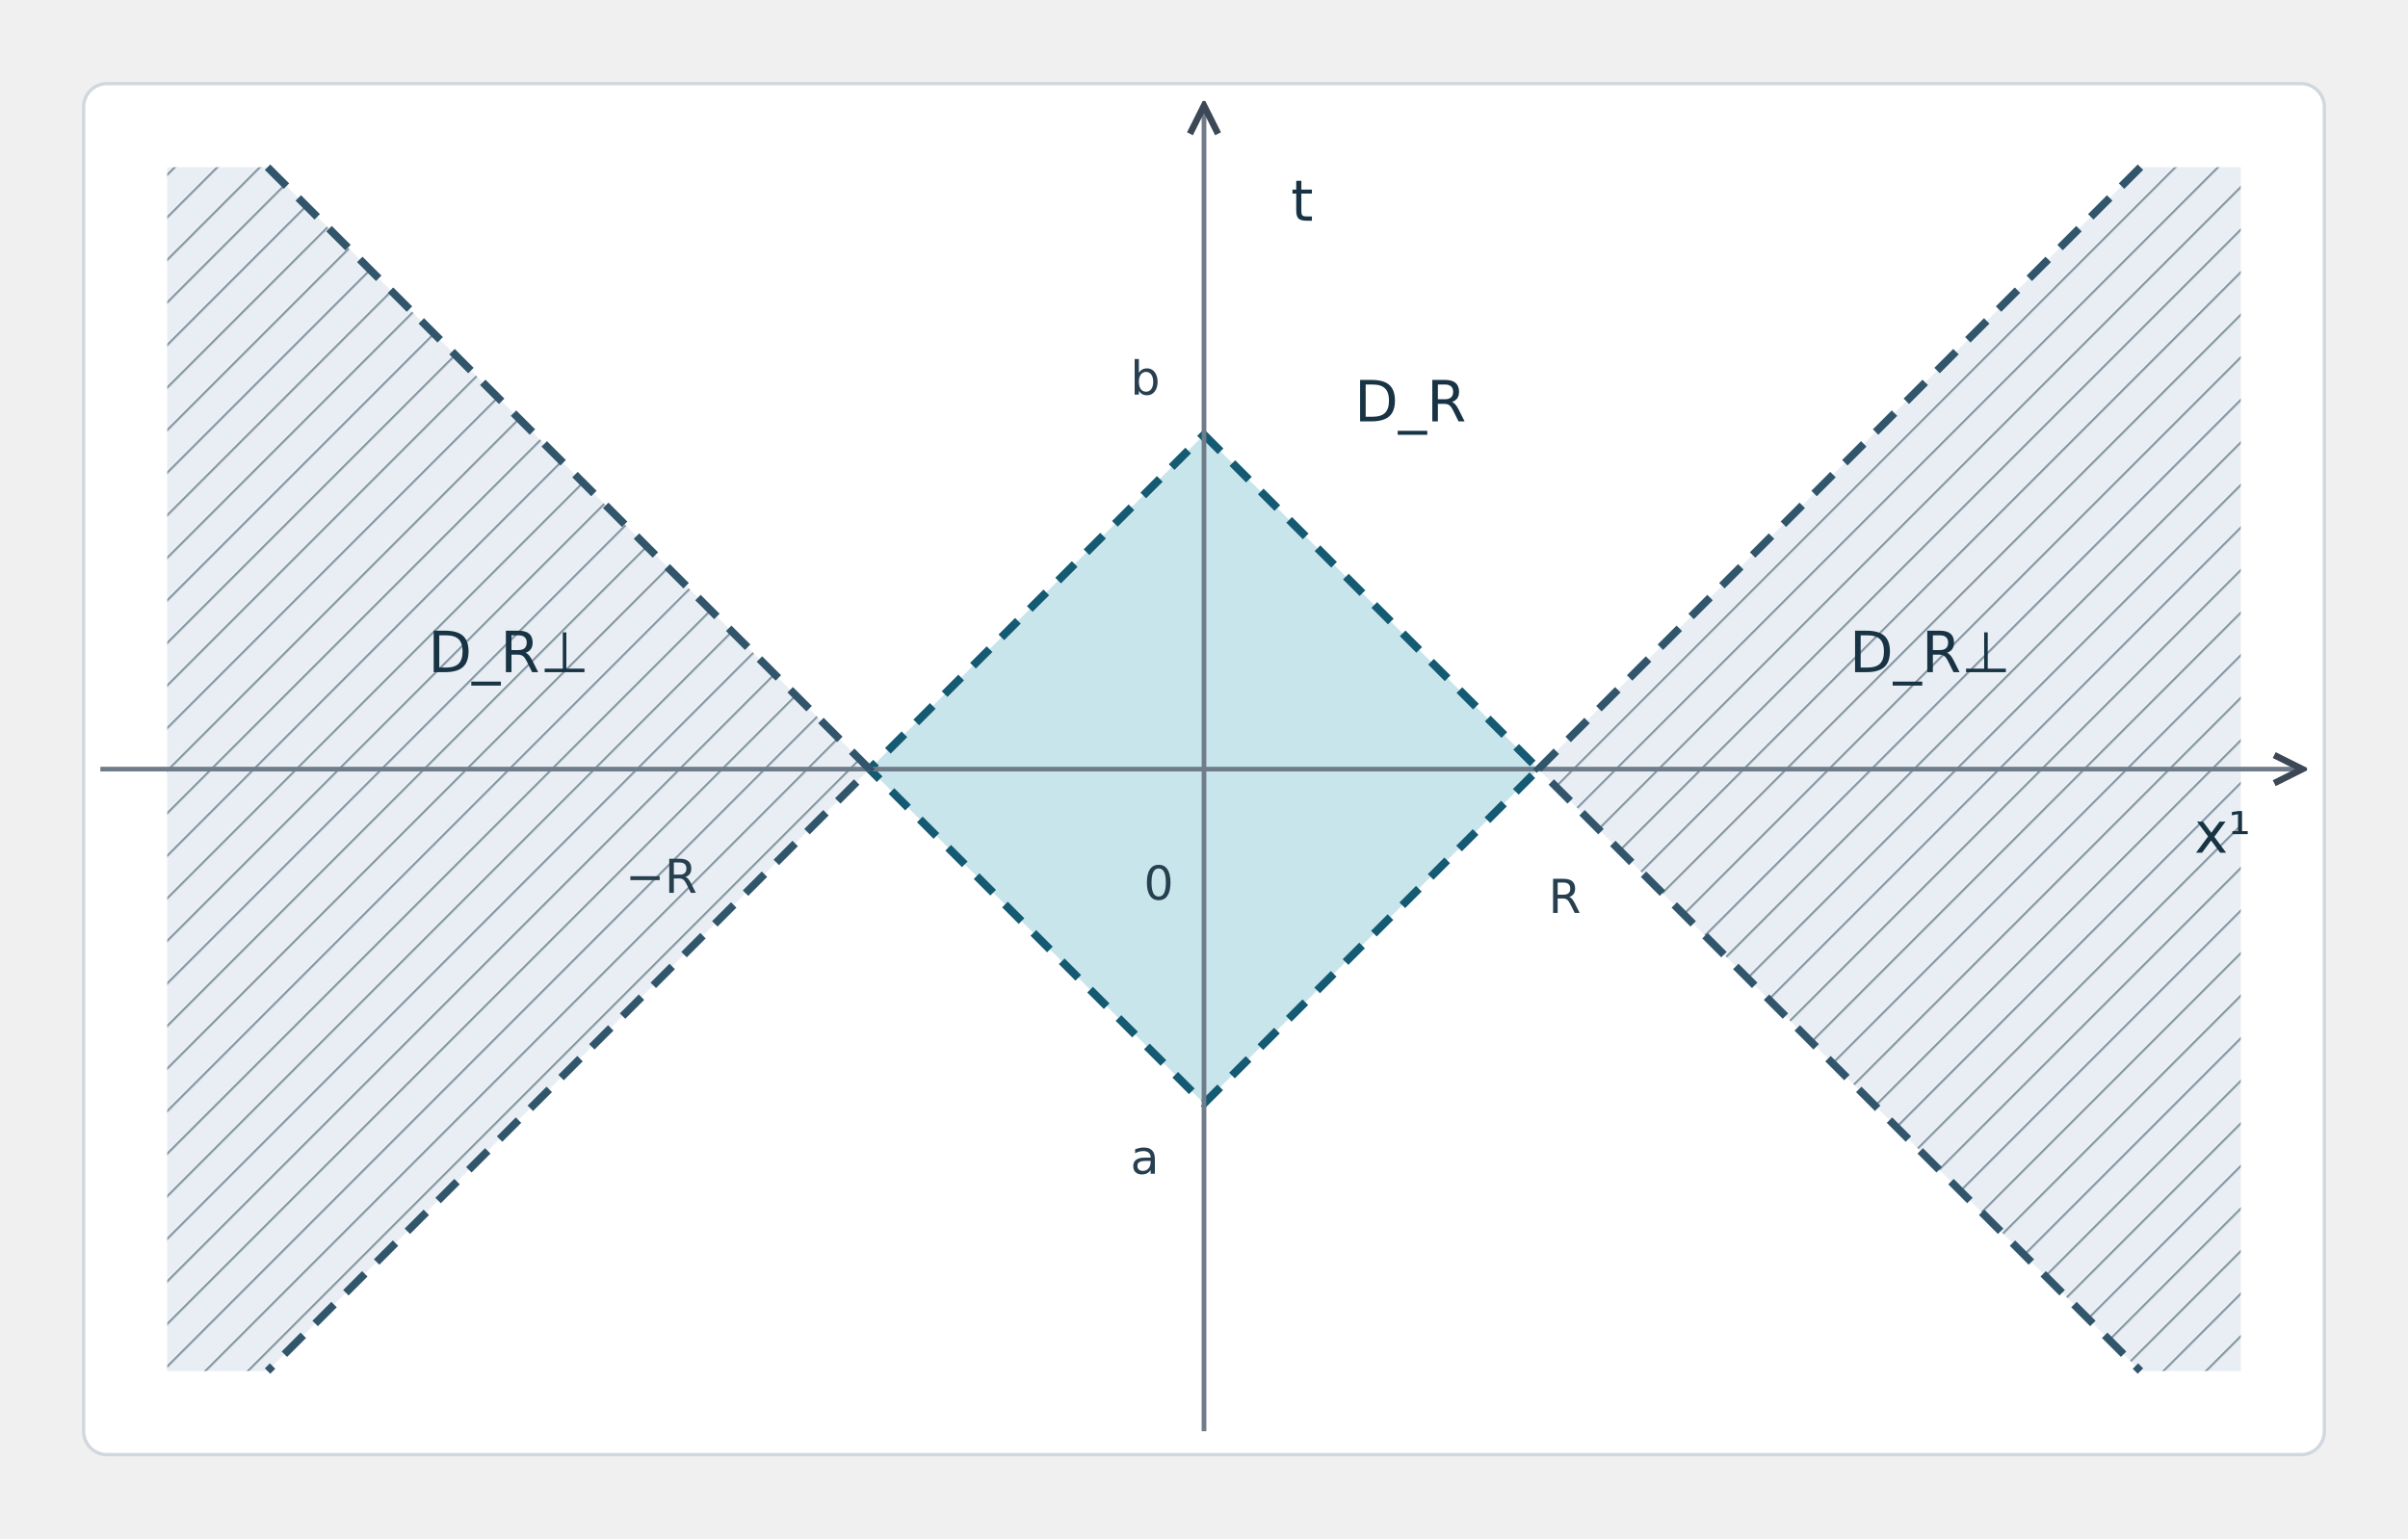
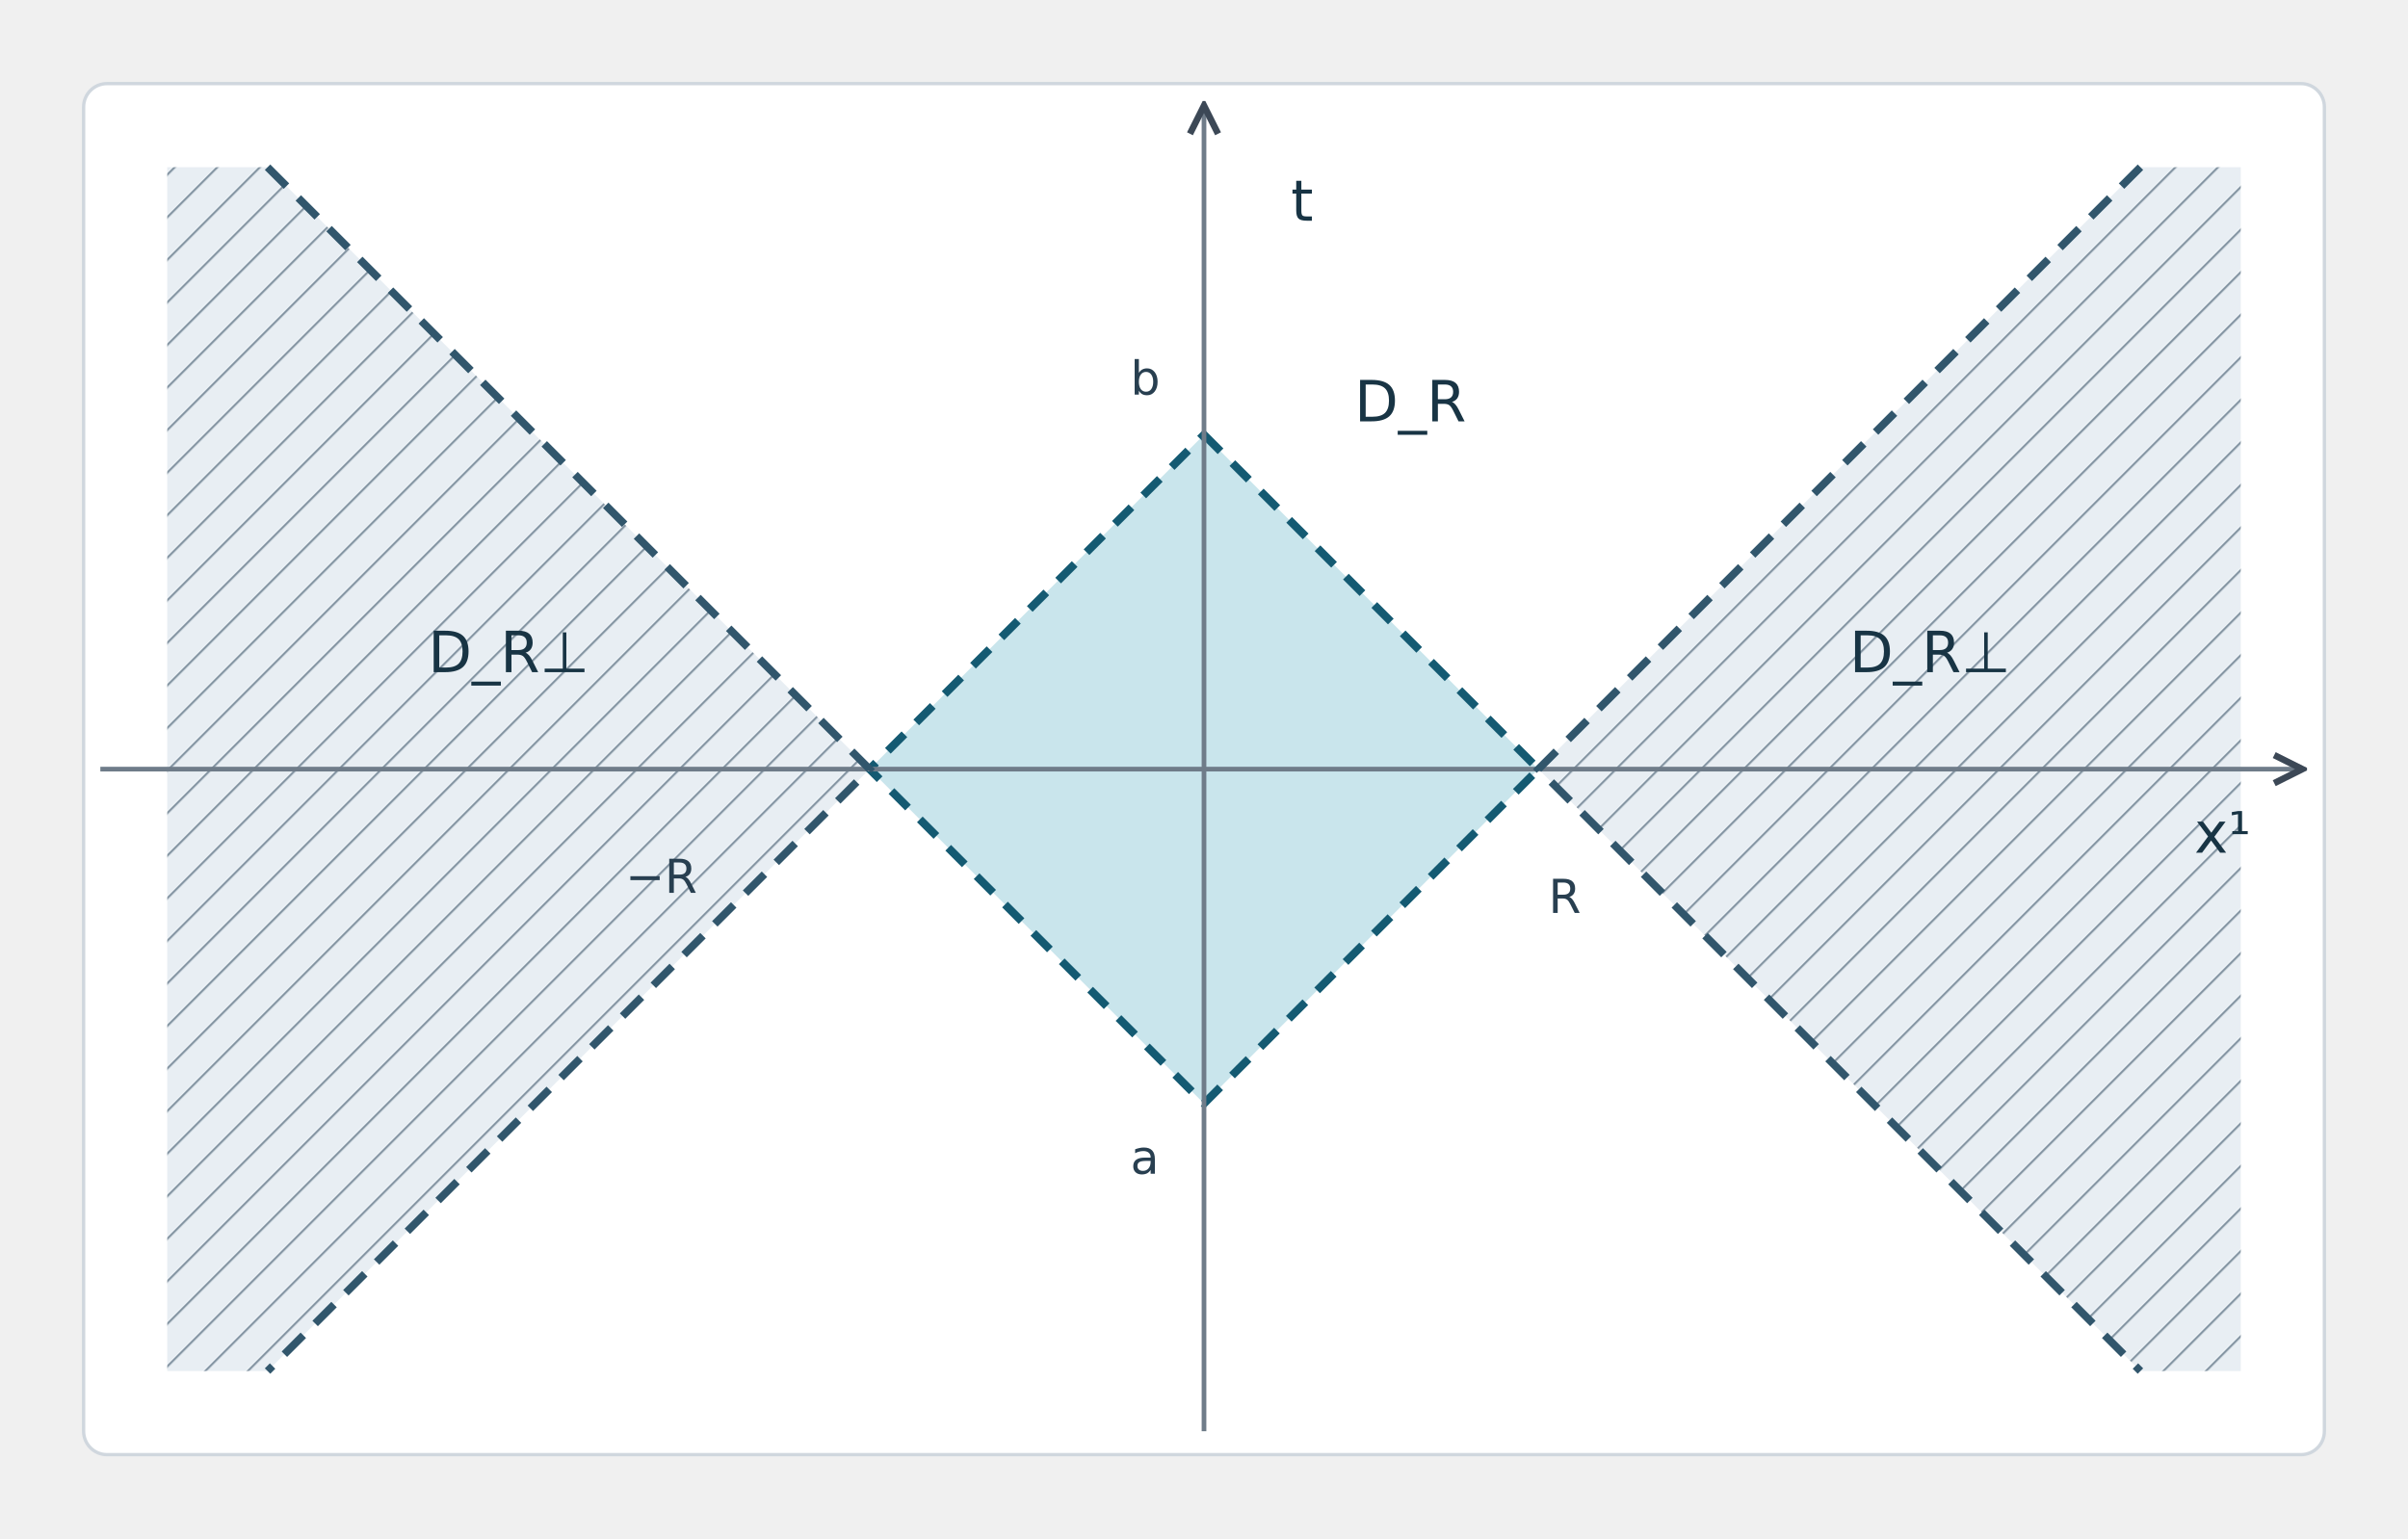
<svg xmlns="http://www.w3.org/2000/svg" viewBox="0 0 720 460" width="720" height="460" role="img" aria-labelledby="aqft1-title aqft1-desc" data-layout-lint="strict">
  <defs>
    <pattern id="aqft1-hatch" width="9" height="9" patternUnits="userSpaceOnUse" patternTransform="rotate(45)">
      <rect width="9" height="9" fill="#e8eef3" />
      <path d="M0 0V9" stroke="#8b9ba8" stroke-width="1.3" />
    </pattern>
    <marker id="aqft1-arrow" markerWidth="8" markerHeight="8" refX="6" refY="4" orient="auto" markerUnits="strokeWidth">
      <path d="M1 1L7 4L1 7" fill="none" stroke="#3c4856" stroke-width="1.4" />
    </marker>
  </defs>
  <rect x="25" y="25" width="670" height="410" rx="7" fill="#fff" stroke="#d0d7de" stroke-width="1" />
  <g data-series-group="causal-complement" data-series-label="左右の因果補集合">
    <path d="M50 50H80L260 230L80 410H50Z" fill="url(#aqft1-hatch)" />
    <path d="M640 50H670V410H640L460 230Z" fill="url(#aqft1-hatch)" />
  </g>
  <path d="M360 130L460 230L360 330L260 230Z" fill="#c9e5ec" stroke="#145a72" stroke-width="2.4" stroke-dasharray="7 5" data-series-group="double-cone" data-series-label="開いたdouble cone" />
  <g fill="none" stroke="#6f7c89" stroke-width="1.4">
    <path d="M30 230H687" marker-end="url(#aqft1-arrow)" />
    <path d="M360 428V33" marker-end="url(#aqft1-arrow)" />
  </g>
  <g fill="none" stroke="#31566c" stroke-width="2.3" stroke-dasharray="8 5" data-series-group="causal-complement" data-series-label="因果補集合の除外境界">
    <path d="M80 50L260 230L80 410" />
    <path d="M640 50L460 230L640 410" />
  </g>
  <g fill="#183444" font-family="DejaVu Sans, Arial, sans-serif" font-size="17">
    <text x="405" y="126">D_R</text>
    <text x="128" y="201">D_R⊥</text>
    <text x="553" y="201">D_R⊥</text>
    <text x="673" y="255" text-anchor="end">x¹</text>
    <text x="386" y="66">t</text>
  </g>
  <g fill="#283f50" font-family="DejaVu Sans, Arial, sans-serif" font-size="14">
    <text x="463" y="273">R</text>
    <text x="187" y="267">−R</text>
    <text x="338" y="118">b</text>
    <text x="338" y="351">a</text>
-     <text x="342" y="269">0</text>
  </g>
</svg>
